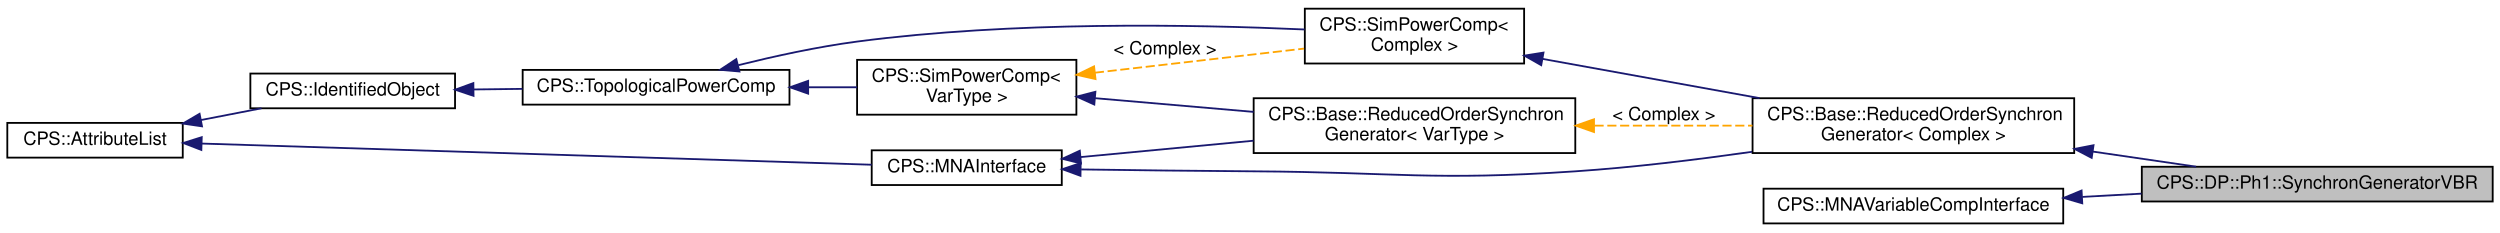
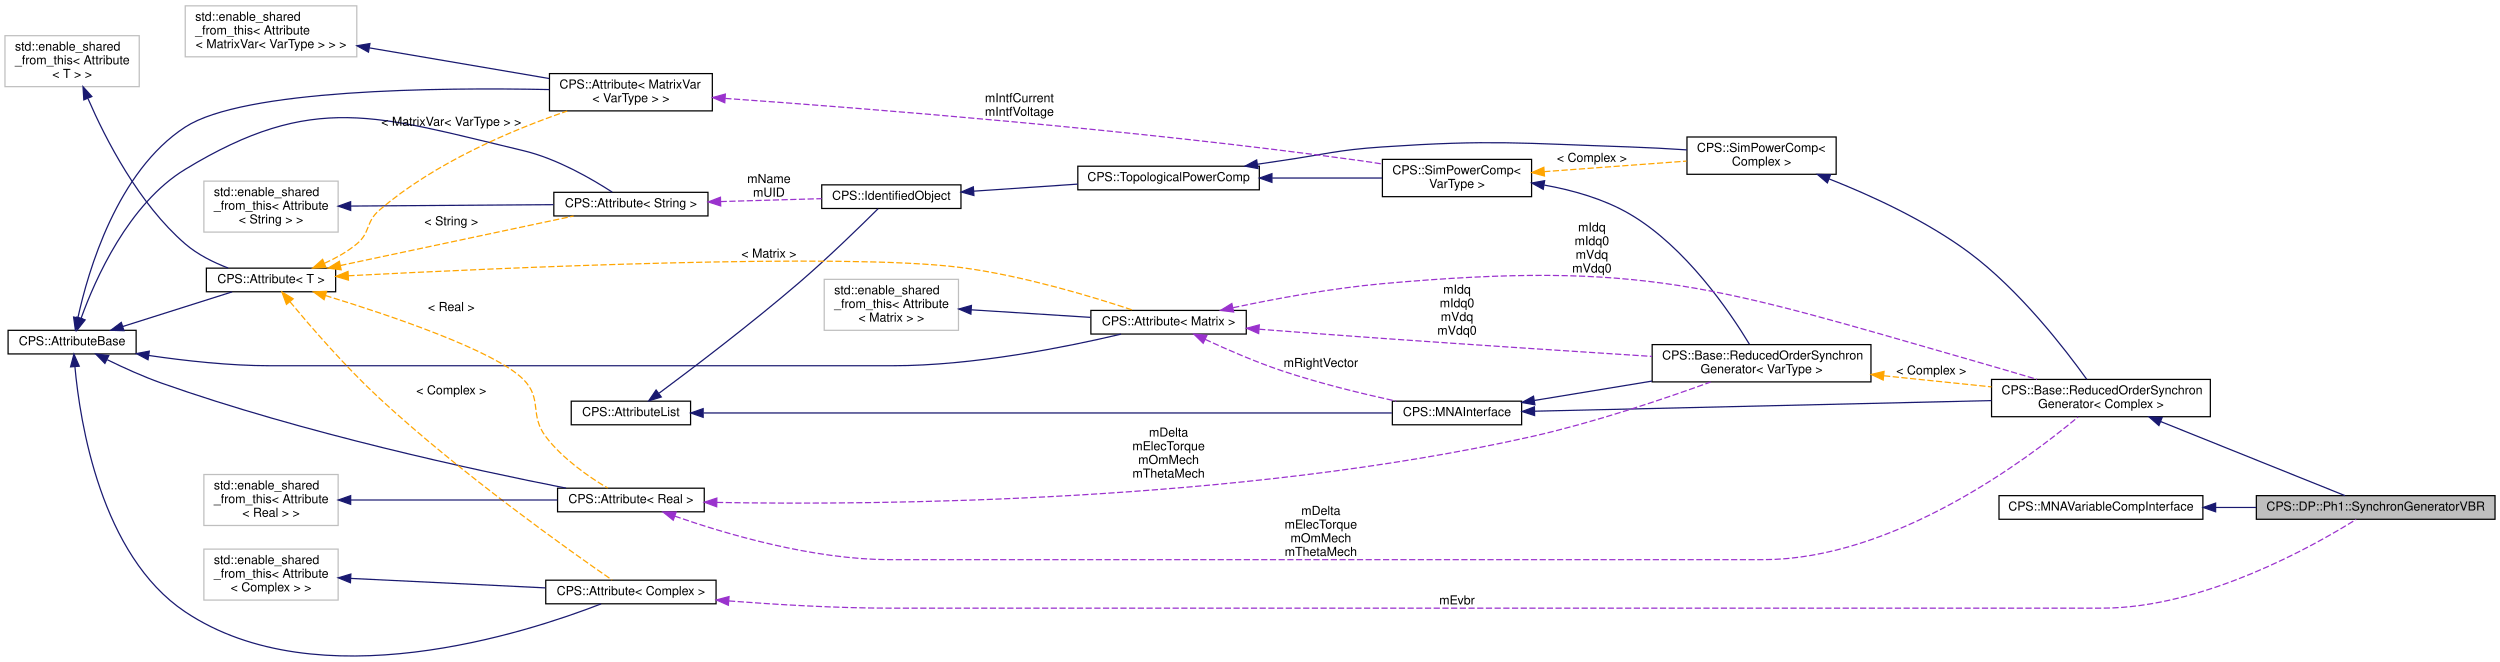
- <svg xmlns="http://www.w3.org/2000/svg" xmlns:xlink="http://www.w3.org/1999/xlink" width="1368pt" height="127pt" viewBox="0.00 0.00 1368.00 126.50">
-   <g id="graph0" class="graph" transform="scale(1 1) rotate(0) translate(4 122.5)">
+ <svg xmlns="http://www.w3.org/2000/svg" xmlns:xlink="http://www.w3.org/1999/xlink" width="2011pt" height="532pt" viewBox="0.00 0.00 2011.00 531.60">
+   <g id="graph0" class="graph" transform="scale(1 1) rotate(0) translate(4 527.6)">
    <g id="node1" class="node">
      <g id="a_node1">
        <a xlink:title="Base class for DP VBR synchronous generator model single phase.">
-           <polygon fill="#bfbfbf" stroke="black" points="1168,-12.5 1168,-31.5 1360,-31.5 1360,-12.5 1168,-12.5" />
-           <text text-anchor="middle" x="1264" y="-19.5" font-family="Helvetica" font-size="10.00">CPS::DP::Ph1::SynchronGeneratorVBR</text>
+           <polygon fill="#bfbfbf" stroke="black" points="1811,-110.1 1811,-129.1 2003,-129.1 2003,-110.1 1811,-110.1" />
+           <text text-anchor="middle" x="1907" y="-117.1" font-family="Helvetica" font-size="10.00">CPS::DP::Ph1::SynchronGeneratorVBR</text>
        </a>
      </g>
    </g>
    <g id="node2" class="node">
      <g id="a_node2">
        <a xlink:href="class_c_p_s_1_1_base_1_1_reduced_order_synchron_generator.html" target="_top" xlink:title=" ">
-           <polygon fill="none" stroke="black" points="955,-39 955,-69 1131,-69 1131,-39 955,-39" />
-           <text text-anchor="start" x="963" y="-57" font-family="Helvetica" font-size="10.00">CPS::Base::ReducedOrderSynchron</text>
-           <text text-anchor="middle" x="1043" y="-46" font-family="Helvetica" font-size="10.00">Generator&lt; Complex &gt;</text>
+           <polygon fill="none" stroke="black" points="1598,-192.6 1598,-222.6 1774,-222.6 1774,-192.6 1598,-192.6" />
+           <text text-anchor="start" x="1606" y="-210.6" font-family="Helvetica" font-size="10.00">CPS::Base::ReducedOrderSynchron</text>
+           <text text-anchor="middle" x="1686" y="-199.6" font-family="Helvetica" font-size="10.00">Generator&lt; Complex &gt;</text>
        </a>
      </g>
    </g>
    <g id="edge1" class="edge">
-       <path fill="none" stroke="midnightblue" d="M1141.14,-39.81C1160.28,-37.01 1179.93,-34.14 1197.72,-31.54" />
-       <polygon fill="midnightblue" stroke="midnightblue" points="1140.57,-36.35 1131.18,-41.26 1141.58,-43.28 1140.57,-36.35" />
+       <path fill="none" stroke="midnightblue" d="M1734.03,-188.7C1779.64,-170.37 1846.97,-143.32 1882.33,-129.11" />
+       <polygon fill="midnightblue" stroke="midnightblue" points="1732.62,-185.49 1724.65,-192.47 1735.23,-191.99 1732.62,-185.49" />
    </g>
    <g id="node3" class="node">
      <g id="a_node3">
        <a xlink:href="class_c_p_s_1_1_sim_power_comp.html" target="_top" xlink:title=" ">
-           <polygon fill="none" stroke="black" points="710,-88 710,-118 830,-118 830,-88 710,-88" />
-           <text text-anchor="start" x="718" y="-106" font-family="Helvetica" font-size="10.00">CPS::SimPowerComp&lt;</text>
-           <text text-anchor="middle" x="770" y="-95" font-family="Helvetica" font-size="10.00"> Complex &gt;</text>
+           <polygon fill="none" stroke="black" points="1353,-387.6 1353,-417.6 1473,-417.6 1473,-387.6 1353,-387.6" />
+           <text text-anchor="start" x="1361" y="-405.6" font-family="Helvetica" font-size="10.00">CPS::SimPowerComp&lt;</text>
+           <text text-anchor="middle" x="1413" y="-394.6" font-family="Helvetica" font-size="10.00"> Complex &gt;</text>
        </a>
      </g>
    </g>
    <g id="edge2" class="edge">
-       <path fill="none" stroke="midnightblue" d="M840.1,-90.51C876.26,-83.97 920.79,-75.92 958.83,-69.04" />
-       <polygon fill="midnightblue" stroke="midnightblue" points="839.35,-87.08 830.14,-92.31 840.6,-93.97 839.35,-87.08" />
+       <path fill="none" stroke="midnightblue" d="M1467.21,-383.93C1501.34,-370.48 1545.55,-350.21 1580,-324.6 1620.52,-294.47 1657.31,-246.79 1674.6,-222.65" />
+       <polygon fill="midnightblue" stroke="midnightblue" points="1465.93,-380.67 1457.87,-387.54 1468.46,-387.2 1465.93,-380.67" />
    </g>
    <g id="node4" class="node">
      <g id="a_node4">
        <a xlink:href="class_c_p_s_1_1_topological_power_comp.html" target="_top" xlink:title=" ">
-           <polygon fill="none" stroke="black" points="282,-65.5 282,-84.5 428,-84.5 428,-65.5 282,-65.5" />
-           <text text-anchor="middle" x="355" y="-72.5" font-family="Helvetica" font-size="10.00">CPS::TopologicalPowerComp</text>
+           <polygon fill="none" stroke="black" points="863,-375.1 863,-394.1 1009,-394.1 1009,-375.1 863,-375.1" />
+           <text text-anchor="middle" x="936" y="-382.1" font-family="Helvetica" font-size="10.00">CPS::TopologicalPowerComp</text>
        </a>
      </g>
    </g>
    <g id="edge3" class="edge">
-       <path fill="none" stroke="midnightblue" d="M399.99,-87.09C419.71,-91.99 443.36,-97.15 465,-100 549.51,-111.12 648.38,-109.4 709.86,-106.62" />
-       <polygon fill="midnightblue" stroke="midnightblue" points="400.62,-83.63 390.06,-84.56 398.89,-90.42 400.62,-83.63" />
-     </g>
-     <g id="node7" class="node">
-       <g id="a_node7">
+       <path fill="none" stroke="midnightblue" d="M1007.71,-395.73C1014.23,-396.72 1020.74,-397.69 1027,-398.6 1062.95,-403.84 1071.75,-407.15 1108,-409.6 1196.24,-415.56 1218.6,-412.54 1307,-409.6 1321.88,-409.1 1337.93,-408.21 1352.89,-407.23" />
+       <polygon fill="midnightblue" stroke="midnightblue" points="1007.9,-392.22 997.49,-394.17 1006.85,-399.14 1007.9,-392.22" />
+     </g>
+     <g id="node12" class="node">
+       <g id="a_node12">
        <a xlink:href="class_c_p_s_1_1_sim_power_comp.html" target="_top" xlink:title="Base class for all components that are transmitting power.">
-           <polygon fill="none" stroke="black" points="465,-60 465,-90 585,-90 585,-60 465,-60" />
-           <text text-anchor="start" x="473" y="-78" font-family="Helvetica" font-size="10.00">CPS::SimPowerComp&lt;</text>
-           <text text-anchor="middle" x="525" y="-67" font-family="Helvetica" font-size="10.00"> VarType &gt;</text>
-         </a>
-       </g>
-     </g>
-     <g id="edge7" class="edge">
-       <path fill="none" stroke="midnightblue" d="M438.34,-75C447.34,-75 456.36,-75 464.99,-75" />
-       <polygon fill="midnightblue" stroke="midnightblue" points="438.22,-71.5 428.22,-75 438.22,-78.5 438.22,-71.5" />
+           <polygon fill="none" stroke="black" points="1108,-369.6 1108,-399.6 1228,-399.6 1228,-369.6 1108,-369.6" />
+           <text text-anchor="start" x="1116" y="-387.6" font-family="Helvetica" font-size="10.00">CPS::SimPowerComp&lt;</text>
+           <text text-anchor="middle" x="1168" y="-376.6" font-family="Helvetica" font-size="10.00"> VarType &gt;</text>
+         </a>
+       </g>
+     </g>
+     <g id="edge13" class="edge">
+       <path fill="none" stroke="midnightblue" d="M1019.34,-384.6C1048.59,-384.6 1080.9,-384.6 1107.83,-384.6" />
+       <polygon fill="midnightblue" stroke="midnightblue" points="1019.14,-381.1 1009.14,-384.6 1019.14,-388.1 1019.14,-381.1" />
    </g>
    <g id="node5" class="node">
      <g id="a_node5">
        <a xlink:href="class_c_p_s_1_1_identified_object.html" target="_top" xlink:title=" ">
-           <polygon fill="none" stroke="black" points="133,-63.5 133,-82.5 245,-82.5 245,-63.5 133,-63.5" />
-           <text text-anchor="middle" x="189" y="-70.5" font-family="Helvetica" font-size="10.00">CPS::IdentifiedObject</text>
+           <polygon fill="none" stroke="black" points="657,-360.1 657,-379.1 769,-379.1 769,-360.1 657,-360.1" />
+           <text text-anchor="middle" x="713" y="-367.1" font-family="Helvetica" font-size="10.00">CPS::IdentifiedObject</text>
        </a>
      </g>
    </g>
    <g id="edge4" class="edge">
-       <path fill="none" stroke="midnightblue" d="M255.21,-73.8C263.98,-73.9 273.02,-74.01 281.89,-74.12" />
-       <polygon fill="midnightblue" stroke="midnightblue" points="255.11,-70.29 245.07,-73.67 255.02,-77.29 255.11,-70.29" />
+       <path fill="none" stroke="midnightblue" d="M779.43,-374.04C805.71,-375.82 836.09,-377.89 863,-379.71" />
+       <polygon fill="midnightblue" stroke="midnightblue" points="779.41,-370.53 769.2,-373.34 778.94,-377.51 779.41,-370.53" />
    </g>
    <g id="node6" class="node">
      <g id="a_node6">
        <a xlink:href="class_c_p_s_1_1_attribute_list.html" target="_top" xlink:title="Base class of objects having attributes to access member variables.">
-           <polygon fill="none" stroke="black" points="0,-36.5 0,-55.5 96,-55.5 96,-36.5 0,-36.5" />
-           <text text-anchor="middle" x="48" y="-43.5" font-family="Helvetica" font-size="10.00">CPS::AttributeList</text>
+           <polygon fill="none" stroke="black" points="455.5,-186.1 455.5,-205.1 551.5,-205.1 551.5,-186.1 455.5,-186.1" />
+           <text text-anchor="middle" x="503.5" y="-193.1" font-family="Helvetica" font-size="10.00">CPS::AttributeList</text>
        </a>
      </g>
    </g>
    <g id="edge5" class="edge">
-       <path fill="none" stroke="midnightblue" d="M105.99,-57.07C116.98,-59.2 128.39,-61.42 139.09,-63.5" />
-       <polygon fill="midnightblue" stroke="midnightblue" points="106.54,-53.61 96.06,-55.14 105.21,-60.48 106.54,-53.61" />
+       <path fill="none" stroke="midnightblue" d="M526.15,-211.51C553.15,-231.57 600.45,-267.46 639,-300.6 662.54,-320.83 688.64,-346.29 702.35,-359.92" />
+       <polygon fill="midnightblue" stroke="midnightblue" points="527.93,-208.47 517.81,-205.34 523.77,-214.1 527.93,-208.47" />
+     </g>
+     <g id="node15" class="node">
+       <g id="a_node15">
+         <a xlink:href="class_c_p_s_1_1_m_n_a_interface.html" target="_top" xlink:title="Interface to be implemented by all models used by the MNA solver.">
+           <polygon fill="none" stroke="black" points="1116,-186.1 1116,-205.1 1220,-205.1 1220,-186.1 1116,-186.1" />
+           <text text-anchor="middle" x="1168" y="-193.1" font-family="Helvetica" font-size="10.00">CPS::MNAInterface</text>
+         </a>
+       </g>
+     </g>
+     <g id="edge19" class="edge">
+       <path fill="none" stroke="midnightblue" d="M561.93,-195.6C689.35,-195.6 994.02,-195.6 1115.61,-195.6" />
+       <polygon fill="midnightblue" stroke="midnightblue" points="561.61,-192.1 551.61,-195.6 561.61,-199.1 561.61,-192.1" />
+     </g>
+     <g id="node7" class="node">
+       <g id="a_node7">
+         <a xlink:href="class_c_p_s_1_1_attribute.html" target="_top" xlink:title=" ">
+           <polygon fill="none" stroke="black" points="441.5,-354.1 441.5,-373.1 565.5,-373.1 565.5,-354.1 441.5,-354.1" />
+           <text text-anchor="middle" x="503.5" y="-361.1" font-family="Helvetica" font-size="10.00">CPS::Attribute&lt; String &gt;</text>
+         </a>
+       </g>
+     </g>
+     <g id="edge6" class="edge">
+       <path fill="none" stroke="#9a32cd" stroke-dasharray="5,2" d="M575.66,-365.66C602.25,-366.43 632.03,-367.29 656.96,-368.01" />
+       <polygon fill="#9a32cd" stroke="#9a32cd" points="575.73,-362.16 565.63,-365.37 575.53,-369.15 575.73,-362.16" />
+       <text text-anchor="middle" x="614.5" y="-380.6" font-family="Helvetica" font-size="10.00"> mName</text>
+       <text text-anchor="middle" x="614.5" y="-369.6" font-family="Helvetica" font-size="10.00">mUID</text>
    </g>
    <g id="node8" class="node">
      <g id="a_node8">
-         <a xlink:href="class_c_p_s_1_1_m_n_a_interface.html" target="_top" xlink:title="Interface to be implemented by all models used by the MNA solver.">
-           <polygon fill="none" stroke="black" points="473,-21.5 473,-40.5 577,-40.5 577,-21.5 473,-21.5" />
-           <text text-anchor="middle" x="525" y="-28.5" font-family="Helvetica" font-size="10.00">CPS::MNAInterface</text>
-         </a>
-       </g>
-     </g>
-     <g id="edge9" class="edge">
-       <path fill="none" stroke="midnightblue" d="M106.41,-44.19C199.95,-41.23 383.75,-35.43 472.98,-32.61" />
-       <polygon fill="midnightblue" stroke="midnightblue" points="106.17,-40.69 96.28,-44.51 106.39,-47.69 106.17,-40.69" />
-     </g>
-     <g id="edge6" class="edge">
-       <path fill="none" stroke="orange" stroke-dasharray="5,2" d="M595.11,-82.96C631.24,-87.13 675.01,-92.17 709.6,-96.16" />
-       <polygon fill="orange" stroke="orange" points="595.47,-79.48 585.13,-81.81 594.67,-86.44 595.47,-79.48" />
-       <text text-anchor="middle" x="633.5" y="-93" font-family="Helvetica" font-size="10.00"> &lt; Complex &gt;</text>
+         <a xlink:href="class_c_p_s_1_1_attribute_base.html" target="_top" xlink:title=" ">
+           <polygon fill="none" stroke="black" points="2.5,-243.1 2.5,-262.1 105.5,-262.1 105.5,-243.1 2.5,-243.1" />
+           <text text-anchor="middle" x="54" y="-250.1" font-family="Helvetica" font-size="10.00">CPS::AttributeBase</text>
+         </a>
+       </g>
+     </g>
+     <g id="edge7" class="edge">
+       <path fill="none" stroke="midnightblue" d="M61.25,-271.83C72.48,-302.99 99.29,-363.82 145,-391.6 248.47,-454.47 299.2,-434.55 417,-406.6 444,-400.19 472.16,-383.85 488.47,-373.25" />
+       <polygon fill="midnightblue" stroke="midnightblue" points="64.48,-270.47 57.92,-262.15 57.86,-272.75 64.48,-270.47" />
+     </g>
+     <g id="node10" class="node">
+       <g id="a_node10">
+         <a xlink:href="class_c_p_s_1_1_attribute.html" target="_top" xlink:title=" ">
+           <polygon fill="none" stroke="black" points="162,-293.1 162,-312.1 266,-312.1 266,-293.1 162,-293.1" />
+           <text text-anchor="middle" x="214" y="-300.1" font-family="Helvetica" font-size="10.00">CPS::Attribute&lt; T &gt;</text>
+         </a>
+       </g>
+     </g>
+     <g id="edge10" class="edge">
+       <path fill="none" stroke="midnightblue" d="M94.74,-265.17C122.05,-273.82 157.75,-285.11 182.75,-293.03" />
+       <polygon fill="midnightblue" stroke="midnightblue" points="95.68,-261.8 85.09,-262.12 93.57,-268.47 95.68,-261.8" />
+     </g>
+     <g id="node13" class="node">
+       <g id="a_node13">
+         <a xlink:href="class_c_p_s_1_1_attribute.html" target="_top" xlink:title=" ">
+           <polygon fill="none" stroke="black" points="438,-438.6 438,-468.6 569,-468.6 569,-438.6 438,-438.6" />
+           <text text-anchor="start" x="446" y="-456.6" font-family="Helvetica" font-size="10.00">CPS::Attribute&lt; MatrixVar</text>
+           <text text-anchor="middle" x="503.5" y="-445.6" font-family="Helvetica" font-size="10.00">&lt; VarType &gt; &gt;</text>
+         </a>
+       </g>
+     </g>
+     <g id="edge15" class="edge">
+       <path fill="none" stroke="midnightblue" d="M58.71,-272.39C66.86,-309.73 90.19,-390.01 145,-425.6 191.8,-455.98 348.33,-457.54 437.99,-455.75" />
+       <polygon fill="midnightblue" stroke="midnightblue" points="62.07,-271.38 56.65,-262.28 55.21,-272.78 62.07,-271.38" />
+     </g>
+     <g id="node16" class="node">
+       <g id="a_node16">
+         <a xlink:href="class_c_p_s_1_1_attribute.html" target="_top" xlink:title=" ">
+           <polygon fill="none" stroke="black" points="873.5,-259.1 873.5,-278.1 998.5,-278.1 998.5,-259.1 873.5,-259.1" />
+           <text text-anchor="middle" x="936" y="-266.1" font-family="Helvetica" font-size="10.00">CPS::Attribute&lt; Matrix &gt;</text>
+         </a>
+       </g>
+     </g>
+     <g id="edge21" class="edge">
+       <path fill="none" stroke="midnightblue" d="M115.77,-241.85C145.06,-237.55 180.75,-233.6 213,-233.6 213,-233.6 213,-233.6 714,-233.6 779.26,-233.6 854.04,-248.67 897.75,-259.03" />
+       <polygon fill="midnightblue" stroke="midnightblue" points="115.05,-238.42 105.69,-243.38 116.1,-245.34 115.05,-238.42" />
+     </g>
+     <g id="node18" class="node">
+       <g id="a_node18">
+         <a xlink:href="class_c_p_s_1_1_attribute.html" target="_top" xlink:title=" ">
+           <polygon fill="none" stroke="black" points="444.5,-116.1 444.5,-135.1 562.5,-135.1 562.5,-116.1 444.5,-116.1" />
+           <text text-anchor="middle" x="503.5" y="-123.1" font-family="Helvetica" font-size="10.00">CPS::Attribute&lt; Real &gt;</text>
+         </a>
+       </g>
+     </g>
+     <g id="edge25" class="edge">
+       <path fill="none" stroke="midnightblue" d="M82.29,-238.43C95.29,-232.07 111.19,-224.83 126,-219.6 239.54,-179.45 378.08,-149.54 451.36,-135.14" />
+       <polygon fill="midnightblue" stroke="midnightblue" points="80.37,-235.47 72.99,-243.07 83.5,-241.74 80.37,-235.47" />
+     </g>
+     <g id="node22" class="node">
+       <g id="a_node22">
+         <a xlink:href="class_c_p_s_1_1_attribute.html" target="_top" xlink:title=" ">
+           <polygon fill="none" stroke="black" points="435,-42.1 435,-61.1 572,-61.1 572,-42.1 435,-42.1" />
+           <text text-anchor="middle" x="503.5" y="-49.1" font-family="Helvetica" font-size="10.00">CPS::Attribute&lt; Complex &gt;</text>
+         </a>
+       </g>
+     </g>
+     <g id="edge36" class="edge">
+       <path fill="none" stroke="midnightblue" d="M56.26,-232.86C60.3,-188.45 76.98,-81.02 145,-35.6 251.69,35.65 418.87,-18.45 479.54,-42.04" />
+       <polygon fill="midnightblue" stroke="midnightblue" points="52.77,-232.69 55.47,-242.94 59.75,-233.24 52.77,-232.69" />
    </g>
    <g id="node9" class="node">
      <g id="a_node9">
+         <a xlink:title=" ">
+           <polygon fill="none" stroke="#bfbfbf" points="160,-341.1 160,-382.1 268,-382.1 268,-341.1 160,-341.1" />
+           <text text-anchor="start" x="168" y="-370.1" font-family="Helvetica" font-size="10.00">std::enable_shared</text>
+           <text text-anchor="start" x="168" y="-359.1" font-family="Helvetica" font-size="10.00">_from_this&lt; Attribute</text>
+           <text text-anchor="middle" x="214" y="-348.1" font-family="Helvetica" font-size="10.00">&lt; String &gt; &gt;</text>
+         </a>
+       </g>
+     </g>
+     <g id="edge8" class="edge">
+       <path fill="none" stroke="midnightblue" d="M278.13,-362.04C326.64,-362.38 393.24,-362.84 441.27,-363.17" />
+       <polygon fill="midnightblue" stroke="midnightblue" points="278.09,-358.54 268.07,-361.97 278.04,-365.54 278.09,-358.54" />
+     </g>
+     <g id="edge9" class="edge">
+       <path fill="none" stroke="orange" stroke-dasharray="5,2" d="M269.74,-314.21C324.17,-325.76 406.66,-343.26 457.42,-354.03" />
+       <polygon fill="orange" stroke="orange" points="270.43,-310.78 259.92,-312.13 268.98,-317.63 270.43,-310.78" />
+       <text text-anchor="middle" x="359" y="-346.6" font-family="Helvetica" font-size="10.00"> &lt; String &gt;</text>
+     </g>
+     <g id="edge17" class="edge">
+       <path fill="none" stroke="orange" stroke-dasharray="5,2" d="M257.03,-316.02C266.17,-320.12 275.38,-325.27 283,-331.6 294.1,-340.81 290.08,-349.18 301,-358.6 345.66,-397.12 408.62,-423.46 452.22,-438.46" />
+       <polygon fill="orange" stroke="orange" points="258.17,-312.7 247.59,-312.11 255.49,-319.17 258.17,-312.7" />
+       <text text-anchor="middle" x="359" y="-426.6" font-family="Helvetica" font-size="10.00"> &lt; MatrixVar&lt; VarType &gt; &gt;</text>
+     </g>
+     <g id="edge23" class="edge">
+       <path fill="none" stroke="orange" stroke-dasharray="5,2" d="M276.18,-305.97C399.78,-312.42 675.41,-324.79 769,-312.6 818.96,-306.09 875.3,-289 907.83,-278.13" />
+       <polygon fill="orange" stroke="orange" points="276.3,-302.47 266.13,-305.44 275.93,-309.46 276.3,-302.47" />
+       <text text-anchor="middle" x="614.5" y="-320.6" font-family="Helvetica" font-size="10.00"> &lt; Matrix &gt;</text>
+     </g>
+     <g id="edge27" class="edge">
+       <path fill="none" stroke="orange" stroke-dasharray="5,2" d="M257.8,-290.07C309.96,-274.08 393.99,-245.7 417,-222.6 432.49,-207.04 421.74,-194.1 435,-176.6 448.48,-158.8 469.75,-144.16 484.81,-135.2" />
+       <polygon fill="orange" stroke="orange" points="256.69,-286.75 248.14,-293.01 258.72,-293.45 256.69,-286.75" />
+       <text text-anchor="middle" x="359" y="-277.6" font-family="Helvetica" font-size="10.00"> &lt; Real &gt;</text>
+     </g>
+     <g id="edge38" class="edge">
+       <path fill="none" stroke="orange" stroke-dasharray="5,2" d="M229.25,-285.07C245.66,-265.33 273.84,-232.75 301,-207.6 366.74,-146.73 454.56,-84.55 488.39,-61.22" />
+       <polygon fill="orange" stroke="orange" points="226.44,-282.97 222.79,-292.92 231.85,-287.43 226.44,-282.97" />
+       <text text-anchor="middle" x="359" y="-210.6" font-family="Helvetica" font-size="10.00"> &lt; Complex &gt;</text>
+     </g>
+     <g id="node11" class="node">
+       <g id="a_node11">
+         <a xlink:title=" ">
+           <polygon fill="none" stroke="#bfbfbf" points="0,-458.1 0,-499.1 108,-499.1 108,-458.1 0,-458.1" />
+           <text text-anchor="start" x="8" y="-487.1" font-family="Helvetica" font-size="10.00">std::enable_shared</text>
+           <text text-anchor="start" x="8" y="-476.1" font-family="Helvetica" font-size="10.00">_from_this&lt; Attribute</text>
+           <text text-anchor="middle" x="54" y="-465.1" font-family="Helvetica" font-size="10.00">&lt; T &gt; &gt;</text>
+         </a>
+       </g>
+     </g>
+     <g id="edge11" class="edge">
+       <path fill="none" stroke="midnightblue" d="M66.76,-448.54C80.92,-415.85 107.54,-363.94 145,-331.6 154.91,-323.04 167.72,-316.7 179.54,-312.17" />
+       <polygon fill="midnightblue" stroke="midnightblue" points="63.43,-447.46 62.77,-458.03 69.88,-450.17 63.43,-447.46" />
+     </g>
+     <g id="edge12" class="edge">
+       <path fill="none" stroke="orange" stroke-dasharray="5,2" d="M1238.11,-389.72C1274.24,-392.39 1318.01,-395.64 1352.6,-398.2" />
+       <polygon fill="orange" stroke="orange" points="1238.37,-386.23 1228.13,-388.98 1237.85,-393.21 1238.37,-386.23" />
+       <text text-anchor="middle" x="1276.5" y="-397.6" font-family="Helvetica" font-size="10.00"> &lt; Complex &gt;</text>
+     </g>
+     <g id="node20" class="node">
+       <g id="a_node20">
        <a xlink:href="class_c_p_s_1_1_base_1_1_reduced_order_synchron_generator.html" target="_top" xlink:title=" ">
-           <polygon fill="none" stroke="black" points="682,-39 682,-69 858,-69 858,-39 682,-39" />
-           <text text-anchor="start" x="690" y="-57" font-family="Helvetica" font-size="10.00">CPS::Base::ReducedOrderSynchron</text>
-           <text text-anchor="middle" x="770" y="-46" font-family="Helvetica" font-size="10.00">Generator&lt; VarType &gt;</text>
-         </a>
-       </g>
-     </g>
-     <g id="edge11" class="edge">
-       <path fill="none" stroke="midnightblue" d="M595.25,-69.02C622.24,-66.68 653.47,-63.98 681.95,-61.52" />
-       <polygon fill="midnightblue" stroke="midnightblue" points="594.8,-65.54 585.13,-69.89 595.4,-72.52 594.8,-65.54" />
-     </g>
-     <g id="edge8" class="edge">
-       <path fill="none" stroke="midnightblue" d="M587.58,-30.03C616.27,-29.62 650.88,-29.2 682,-29 760.22,-28.5 779.96,-23.72 858,-29 889.68,-31.14 924.22,-35.34 954.73,-39.69" />
-       <polygon fill="midnightblue" stroke="midnightblue" points="587.24,-26.53 577.29,-30.18 587.34,-33.53 587.24,-26.53" />
-     </g>
-     <g id="edge12" class="edge">
-       <path fill="none" stroke="midnightblue" d="M587.5,-36.82C616.13,-39.53 650.7,-42.8 681.95,-45.76" />
-       <polygon fill="midnightblue" stroke="midnightblue" points="587.52,-33.31 577.24,-35.85 586.86,-40.28 587.52,-33.31" />
-     </g>
-     <g id="edge10" class="edge">
-       <path fill="none" stroke="orange" stroke-dasharray="5,2" d="M868.52,-54C896.75,-54 927.38,-54 954.93,-54" />
-       <polygon fill="orange" stroke="orange" points="868.24,-50.5 858.24,-54 868.24,-57.5 868.24,-50.5" />
-       <text text-anchor="middle" x="906.5" y="-57" font-family="Helvetica" font-size="10.00"> &lt; Complex &gt;</text>
-     </g>
-     <g id="node10" class="node">
-       <g id="a_node10">
+           <polygon fill="none" stroke="black" points="1325,-220.6 1325,-250.6 1501,-250.6 1501,-220.6 1325,-220.6" />
+           <text text-anchor="start" x="1333" y="-238.6" font-family="Helvetica" font-size="10.00">CPS::Base::ReducedOrderSynchron</text>
+           <text text-anchor="middle" x="1413" y="-227.6" font-family="Helvetica" font-size="10.00">Generator&lt; VarType &gt;</text>
+         </a>
+       </g>
+     </g>
+     <g id="edge30" class="edge">
+       <path fill="none" stroke="midnightblue" d="M1238.15,-378.94C1261.22,-374.81 1286.29,-367.72 1307,-355.6 1351.92,-329.31 1387.49,-276.92 1403.22,-250.94" />
+       <polygon fill="midnightblue" stroke="midnightblue" points="1237.37,-375.52 1228.07,-380.59 1238.5,-382.43 1237.37,-375.52" />
+     </g>
+     <g id="edge14" class="edge">
+       <path fill="none" stroke="#9a32cd" stroke-dasharray="5,2" d="M579.4,-448.64C690.98,-440.78 907.32,-423.74 1090,-398.6 1095.79,-397.8 1101.8,-396.88 1107.81,-395.89" />
+       <polygon fill="#9a32cd" stroke="#9a32cd" points="578.99,-445.16 569.26,-449.35 579.48,-452.14 578.99,-445.16" />
+       <text text-anchor="middle" x="816" y="-445.6" font-family="Helvetica" font-size="10.00"> mIntfCurrent</text>
+       <text text-anchor="middle" x="816" y="-434.6" font-family="Helvetica" font-size="10.00">mIntfVoltage</text>
+     </g>
+     <g id="node14" class="node">
+       <g id="a_node14">
+         <a xlink:title=" ">
+           <polygon fill="none" stroke="#bfbfbf" points="145,-482.1 145,-523.1 283,-523.1 283,-482.1 145,-482.1" />
+           <text text-anchor="start" x="153" y="-511.1" font-family="Helvetica" font-size="10.00">std::enable_shared</text>
+           <text text-anchor="start" x="153" y="-500.1" font-family="Helvetica" font-size="10.00">_from_this&lt; Attribute</text>
+           <text text-anchor="middle" x="214" y="-489.1" font-family="Helvetica" font-size="10.00">&lt; MatrixVar&lt; VarType &gt; &gt; &gt;</text>
+         </a>
+       </g>
+     </g>
+     <g id="edge16" class="edge">
+       <path fill="none" stroke="midnightblue" d="M293.22,-489.27C338.57,-481.54 394.99,-471.92 437.82,-464.62" />
+       <polygon fill="midnightblue" stroke="midnightblue" points="292.4,-485.86 283.13,-490.99 293.58,-492.76 292.4,-485.86" />
+     </g>
+     <g id="edge18" class="edge">
+       <path fill="none" stroke="midnightblue" d="M1230.56,-197.03C1321.91,-199.15 1493.76,-203.15 1597.96,-205.57" />
+       <polygon fill="midnightblue" stroke="midnightblue" points="1230.44,-193.53 1220.36,-196.79 1230.28,-200.52 1230.44,-193.53" />
+     </g>
+     <g id="edge31" class="edge">
+       <path fill="none" stroke="midnightblue" d="M1230.12,-205.66C1258.83,-210.39 1293.56,-216.1 1324.95,-221.27" />
+       <polygon fill="midnightblue" stroke="midnightblue" points="1230.67,-202.2 1220.24,-204.03 1229.54,-209.11 1230.67,-202.2" />
+     </g>
+     <g id="edge28" class="edge">
+       <path fill="none" stroke="#9a32cd" stroke-dasharray="5,2" d="M987.94,-280.31C1021.77,-287.47 1067.29,-295.94 1108,-299.6 1318.67,-318.54 1376.68,-296.92 1580,-238.6 1597.81,-233.49 1617.29,-227.77 1634.58,-222.66" />
+       <polygon fill="#9a32cd" stroke="#9a32cd" points="988.35,-276.81 977.84,-278.13 986.88,-283.66 988.35,-276.81" />
+       <text text-anchor="middle" x="1276.5" y="-341.6" font-family="Helvetica" font-size="10.00"> mIdq</text>
+       <text text-anchor="middle" x="1276.5" y="-330.6" font-family="Helvetica" font-size="10.00">mIdq0</text>
+       <text text-anchor="middle" x="1276.5" y="-319.6" font-family="Helvetica" font-size="10.00">mVdq</text>
+       <text text-anchor="middle" x="1276.5" y="-308.6" font-family="Helvetica" font-size="10.00">mVdq0</text>
+     </g>
+     <g id="edge20" class="edge">
+       <path fill="none" stroke="#9a32cd" stroke-dasharray="5,2" d="M965.38,-254.82C982.86,-246.7 1005.89,-236.68 1027,-229.6 1057.12,-219.5 1091.81,-211.05 1119.12,-205.1" />
+       <polygon fill="#9a32cd" stroke="#9a32cd" points="963.84,-251.67 956.29,-259.1 966.83,-258 963.84,-251.67" />
+       <text text-anchor="middle" x="1058.5" y="-232.6" font-family="Helvetica" font-size="10.00"> mRightVector</text>
+     </g>
+     <g id="edge33" class="edge">
+       <path fill="none" stroke="#9a32cd" stroke-dasharray="5,2" d="M1008.87,-262.97C1039.42,-260.62 1075.45,-257.91 1108,-255.6 1181.07,-250.42 1264.06,-244.99 1324.84,-241.1" />
+       <polygon fill="#9a32cd" stroke="#9a32cd" points="1008.43,-259.49 998.73,-263.75 1008.97,-266.47 1008.43,-259.49" />
+       <text text-anchor="middle" x="1168" y="-291.6" font-family="Helvetica" font-size="10.00"> mIdq</text>
+       <text text-anchor="middle" x="1168" y="-280.6" font-family="Helvetica" font-size="10.00">mIdq0</text>
+       <text text-anchor="middle" x="1168" y="-269.6" font-family="Helvetica" font-size="10.00">mVdq</text>
+       <text text-anchor="middle" x="1168" y="-258.6" font-family="Helvetica" font-size="10.00">mVdq0</text>
+     </g>
+     <g id="node17" class="node">
+       <g id="a_node17">
+         <a xlink:title=" ">
+           <polygon fill="none" stroke="#bfbfbf" points="659,-262.1 659,-303.1 767,-303.1 767,-262.1 659,-262.1" />
+           <text text-anchor="start" x="667" y="-291.1" font-family="Helvetica" font-size="10.00">std::enable_shared</text>
+           <text text-anchor="start" x="667" y="-280.1" font-family="Helvetica" font-size="10.00">_from_this&lt; Attribute</text>
+           <text text-anchor="middle" x="713" y="-269.1" font-family="Helvetica" font-size="10.00">&lt; Matrix &gt; &gt;</text>
+         </a>
+       </g>
+     </g>
+     <g id="edge22" class="edge">
+       <path fill="none" stroke="midnightblue" d="M777.2,-278.59C807.35,-276.69 843.28,-274.41 873.24,-272.51" />
+       <polygon fill="midnightblue" stroke="midnightblue" points="776.97,-275.1 767.22,-279.23 777.42,-282.09 776.97,-275.1" />
+     </g>
+     <g id="edge24" class="edge">
+       <path fill="none" stroke="#9a32cd" stroke-dasharray="5,2" d="M538.75,-112.63C579.43,-98.42 649.66,-77.6 712,-77.6 712,-77.6 712,-77.6 1414,-77.6 1519.15,-77.6 1626.67,-158.14 1667.68,-192.43" />
+       <polygon fill="#9a32cd" stroke="#9a32cd" points="537.55,-109.34 529.3,-116 539.9,-115.94 537.55,-109.34" />
+       <text text-anchor="middle" x="1058.5" y="-113.6" font-family="Helvetica" font-size="10.00"> mDelta</text>
+       <text text-anchor="middle" x="1058.5" y="-102.6" font-family="Helvetica" font-size="10.00">mElecTorque</text>
+       <text text-anchor="middle" x="1058.5" y="-91.6" font-family="Helvetica" font-size="10.00">mOmMech</text>
+       <text text-anchor="middle" x="1058.5" y="-80.6" font-family="Helvetica" font-size="10.00">mThetaMech</text>
+     </g>
+     <g id="edge32" class="edge">
+       <path fill="none" stroke="#9a32cd" stroke-dasharray="5,2" d="M572.73,-123.64C702.21,-121.41 991.75,-123.53 1228,-176.6 1278.57,-187.96 1335.12,-207.1 1372.01,-220.49" />
+       <polygon fill="#9a32cd" stroke="#9a32cd" points="572.5,-120.15 562.56,-123.83 572.63,-127.14 572.5,-120.15" />
+       <text text-anchor="middle" x="936" y="-176.6" font-family="Helvetica" font-size="10.00"> mDelta</text>
+       <text text-anchor="middle" x="936" y="-165.6" font-family="Helvetica" font-size="10.00">mElecTorque</text>
+       <text text-anchor="middle" x="936" y="-154.6" font-family="Helvetica" font-size="10.00">mOmMech</text>
+       <text text-anchor="middle" x="936" y="-143.6" font-family="Helvetica" font-size="10.00">mThetaMech</text>
+     </g>
+     <g id="node19" class="node">
+       <g id="a_node19">
+         <a xlink:title=" ">
+           <polygon fill="none" stroke="#bfbfbf" points="160,-105.1 160,-146.1 268,-146.1 268,-105.1 160,-105.1" />
+           <text text-anchor="start" x="168" y="-134.1" font-family="Helvetica" font-size="10.00">std::enable_shared</text>
+           <text text-anchor="start" x="168" y="-123.1" font-family="Helvetica" font-size="10.00">_from_this&lt; Attribute</text>
+           <text text-anchor="middle" x="214" y="-112.1" font-family="Helvetica" font-size="10.00">&lt; Real &gt; &gt;</text>
+         </a>
+       </g>
+     </g>
+     <g id="edge26" class="edge">
+       <path fill="none" stroke="midnightblue" d="M278.34,-125.6C327.86,-125.6 396.15,-125.6 444.31,-125.6" />
+       <polygon fill="midnightblue" stroke="midnightblue" points="278.07,-122.1 268.07,-125.6 278.07,-129.1 278.07,-122.1" />
+     </g>
+     <g id="edge29" class="edge">
+       <path fill="none" stroke="orange" stroke-dasharray="5,2" d="M1511.52,-225.52C1539.75,-222.61 1570.38,-219.44 1597.93,-216.6" />
+       <polygon fill="orange" stroke="orange" points="1510.83,-222.08 1501.24,-226.59 1511.54,-229.04 1510.83,-222.08" />
+       <text text-anchor="middle" x="1549.5" y="-226.6" font-family="Helvetica" font-size="10.00"> &lt; Complex &gt;</text>
+     </g>
+     <g id="node21" class="node">
+       <g id="a_node21">
        <a xlink:href="class_c_p_s_1_1_m_n_a_variable_comp_interface.html" target="_top" xlink:title="MNA interface to be used by elements that require recomputing of the system matrix.">
-           <polygon fill="none" stroke="black" points="961,-0.5 961,-19.5 1125,-19.5 1125,-0.5 961,-0.5" />
-           <text text-anchor="middle" x="1043" y="-7.5" font-family="Helvetica" font-size="10.00">CPS::MNAVariableCompInterface</text>
-         </a>
-       </g>
-     </g>
-     <g id="edge13" class="edge">
-       <path fill="none" stroke="midnightblue" d="M1135.42,-15.01C1146.13,-15.6 1157.08,-16.2 1167.84,-16.79" />
-       <polygon fill="midnightblue" stroke="midnightblue" points="1135.41,-11.5 1125.24,-14.45 1135.03,-18.49 1135.41,-11.5" />
+           <polygon fill="none" stroke="black" points="1604,-110.1 1604,-129.1 1768,-129.1 1768,-110.1 1604,-110.1" />
+           <text text-anchor="middle" x="1686" y="-117.1" font-family="Helvetica" font-size="10.00">CPS::MNAVariableCompInterface</text>
+         </a>
+       </g>
+     </g>
+     <g id="edge34" class="edge">
+       <path fill="none" stroke="midnightblue" d="M1778.42,-119.6C1789.13,-119.6 1800.08,-119.6 1810.84,-119.6" />
+       <polygon fill="midnightblue" stroke="midnightblue" points="1778.24,-116.1 1768.24,-119.6 1778.24,-123.1 1778.24,-116.1" />
+     </g>
+     <g id="edge35" class="edge">
+       <path fill="none" stroke="#9a32cd" stroke-dasharray="5,2" d="M582.39,-44.4C621.29,-41.4 669.09,-38.6 712,-38.6 712,-38.6 712,-38.6 1687,-38.6 1768.48,-38.6 1857.02,-88.53 1891.3,-109.99" />
+       <polygon fill="#9a32cd" stroke="#9a32cd" points="581.88,-40.93 572.19,-45.21 582.43,-47.91 581.88,-40.93" />
+       <text text-anchor="middle" x="1168" y="-41.6" font-family="Helvetica" font-size="10.00"> mEvbr</text>
+     </g>
+     <g id="node23" class="node">
+       <g id="a_node23">
+         <a xlink:title=" ">
+           <polygon fill="none" stroke="#bfbfbf" points="160,-45.1 160,-86.1 268,-86.1 268,-45.1 160,-45.1" />
+           <text text-anchor="start" x="168" y="-74.1" font-family="Helvetica" font-size="10.00">std::enable_shared</text>
+           <text text-anchor="start" x="168" y="-63.1" font-family="Helvetica" font-size="10.00">_from_this&lt; Attribute</text>
+           <text text-anchor="middle" x="214" y="-52.1" font-family="Helvetica" font-size="10.00">&lt; Complex &gt; &gt;</text>
+         </a>
+       </g>
+     </g>
+     <g id="edge37" class="edge">
+       <path fill="none" stroke="midnightblue" d="M278.28,-62.52C324.63,-60.26 387.42,-57.2 434.77,-54.9" />
+       <polygon fill="midnightblue" stroke="midnightblue" points="277.88,-59.03 268.07,-63.01 278.23,-66.02 277.88,-59.03" />
    </g>
  </g>
</svg>
